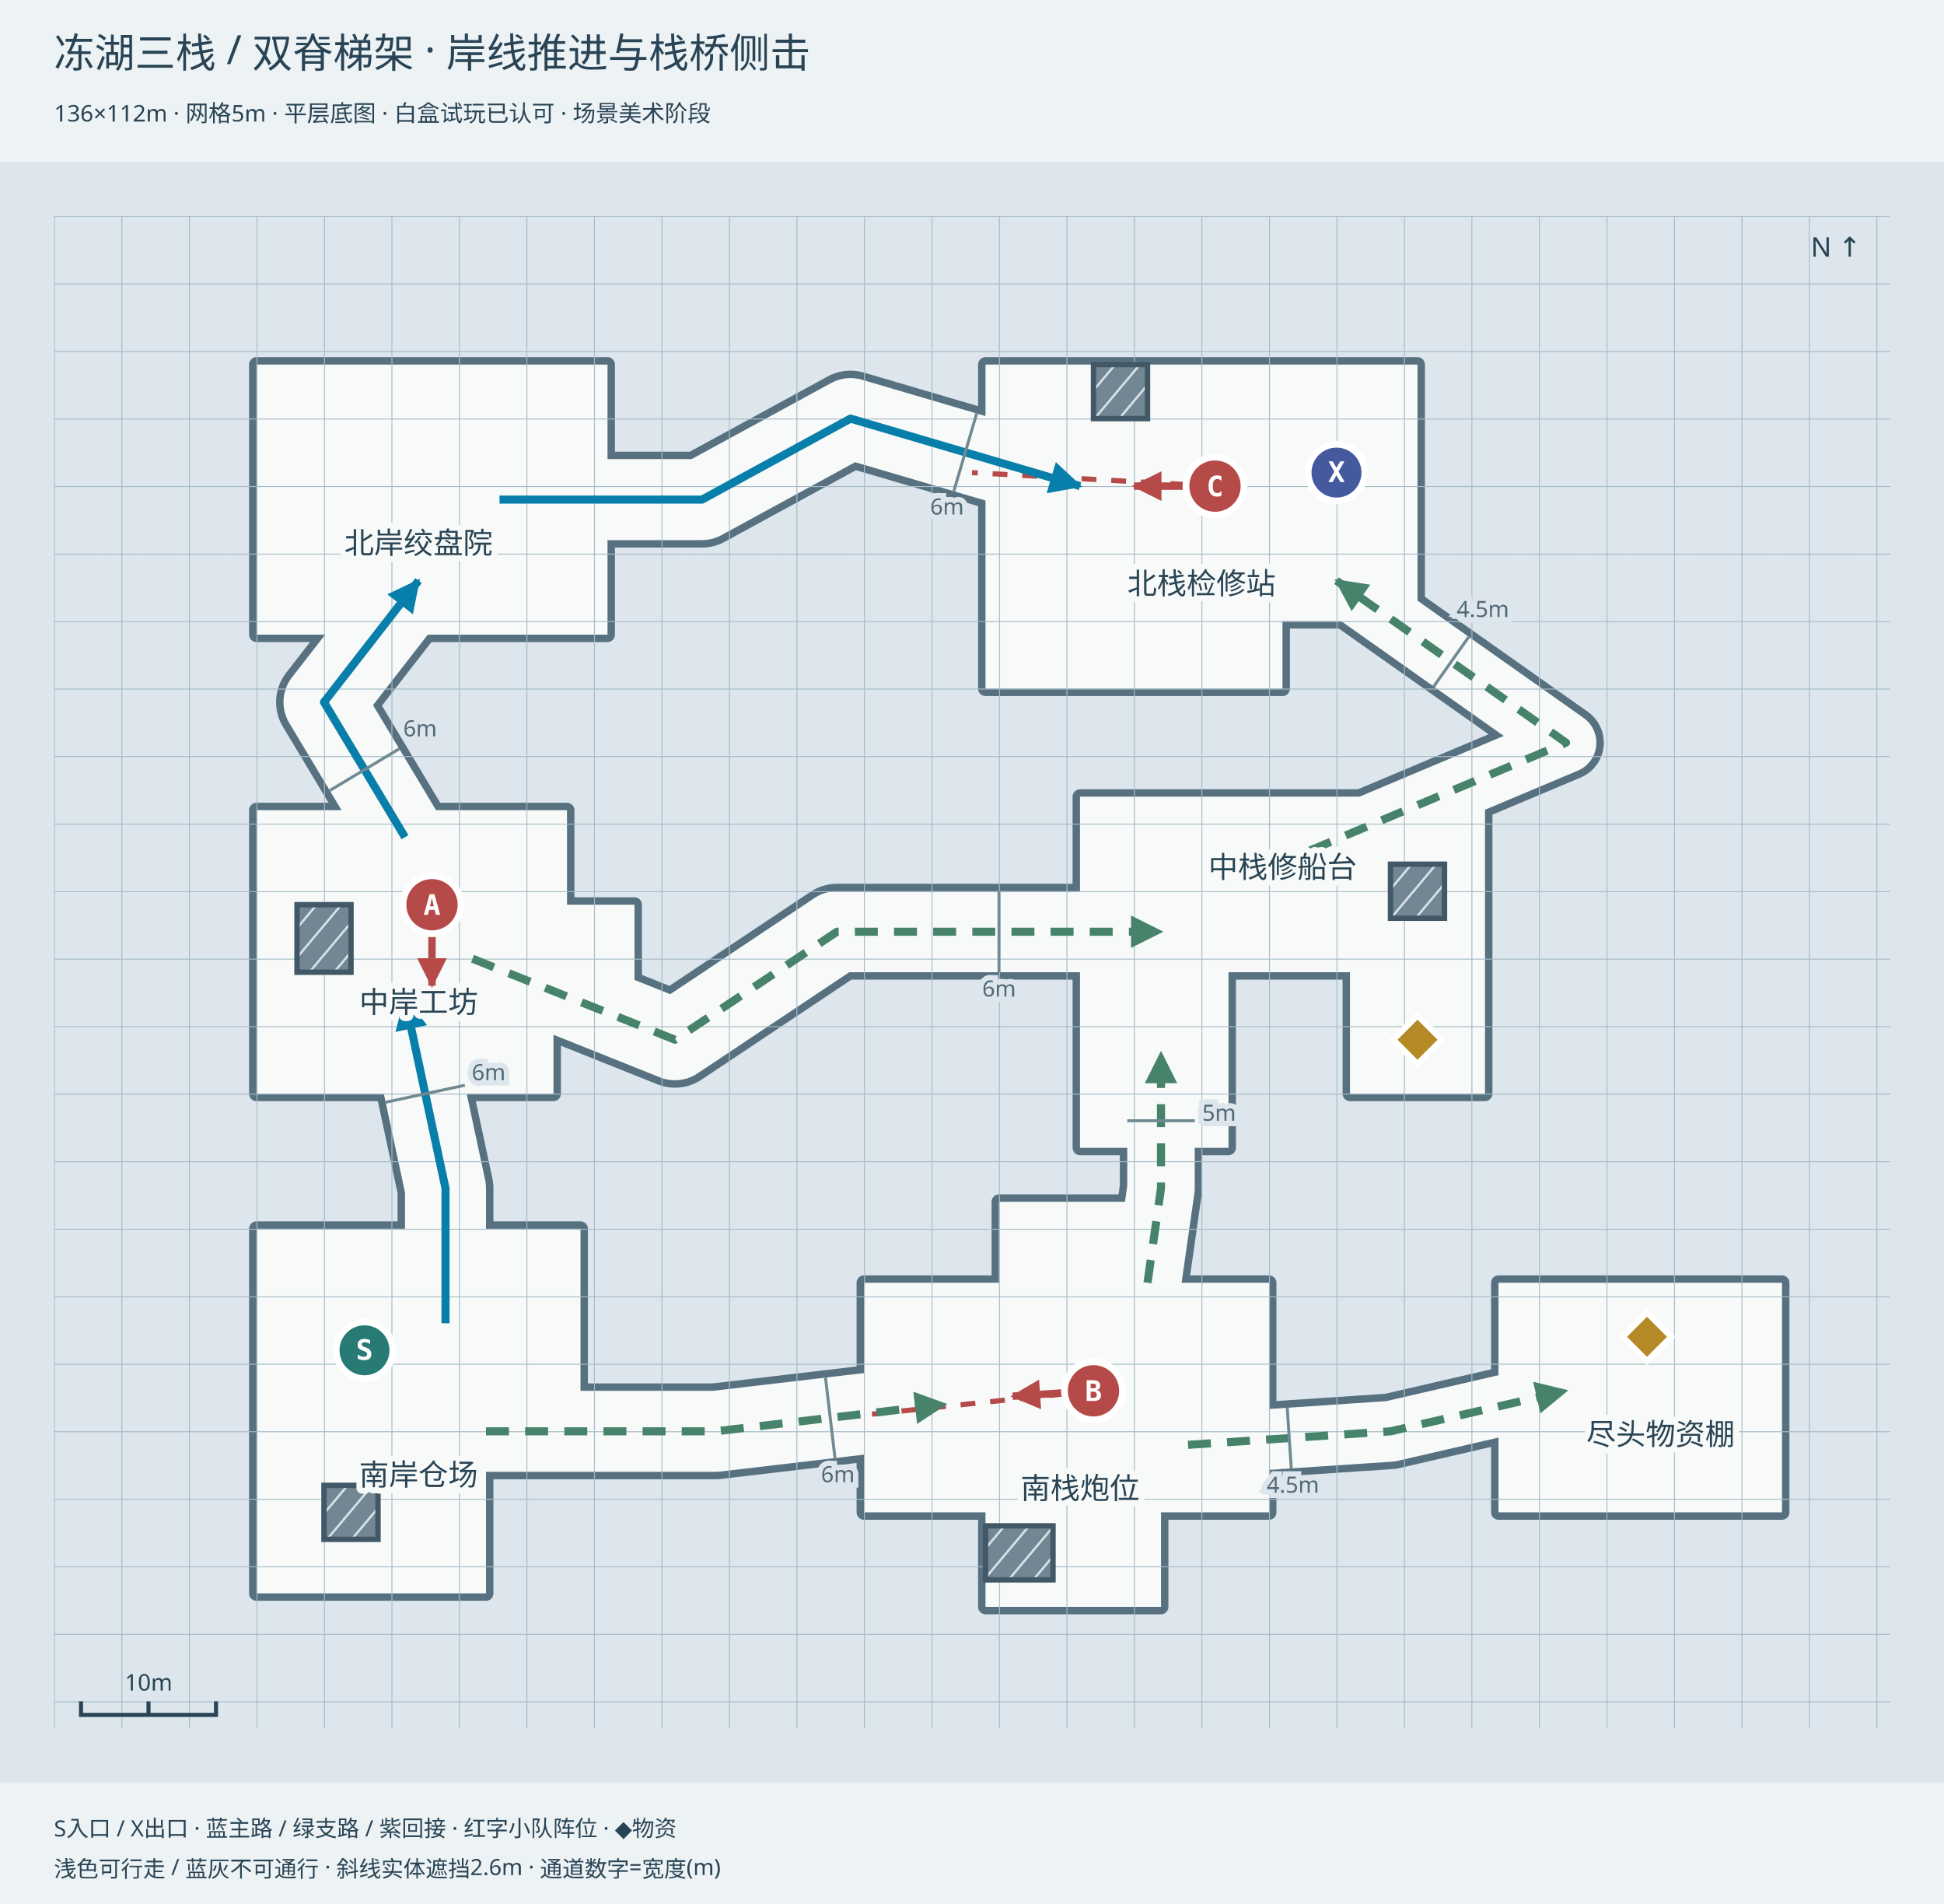
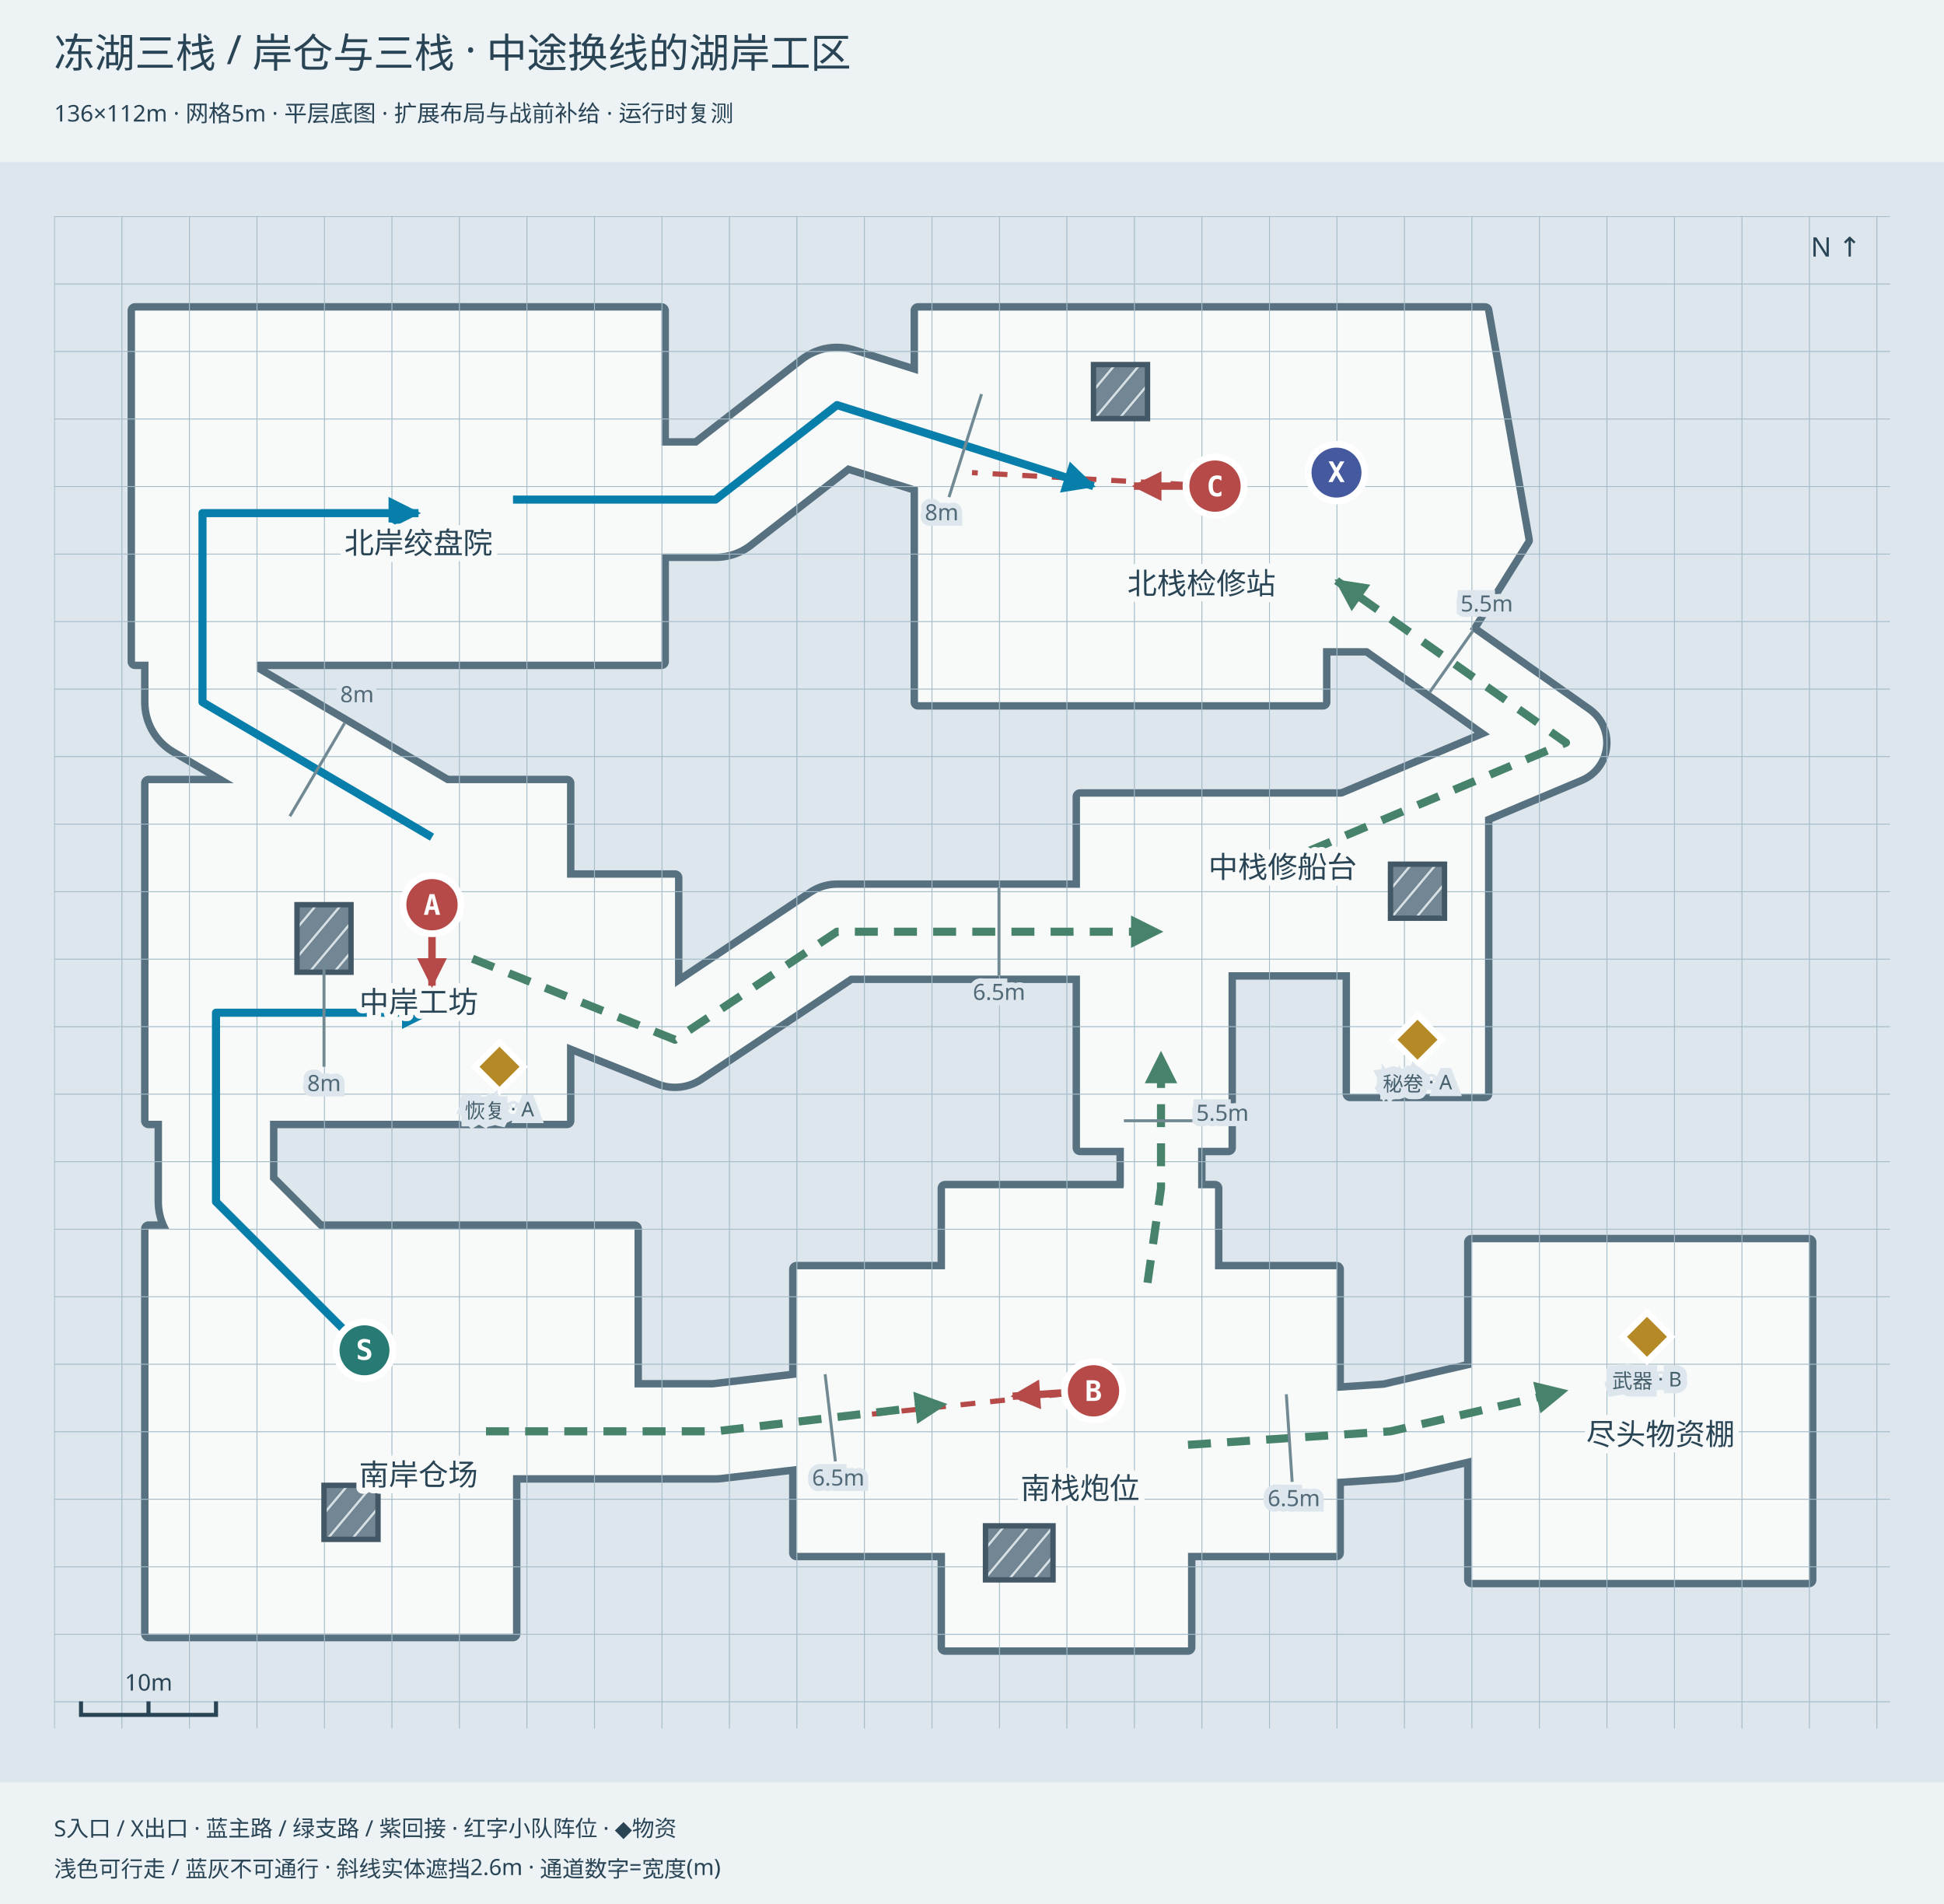
<svg xmlns="http://www.w3.org/2000/svg" viewBox="0 0 144 141" role="img">
  <rect width="144" height="141" fill="#edf2f5" />
-   <text style="text-anchor:start" x="4" y="5" font-family="Microsoft YaHei,sans-serif" font-size="3" fill="#294455">冻湖三栈 / 双脊梯架 · 岸线推进与栈桥侧击</text>
-   <text style="text-anchor:start" x="4" y="9" font-family="Microsoft YaHei,sans-serif" font-size="1.7" fill="#526978">136×112m · 网格5m · 平层底图 · 白盒试玩已认可 · 场景美术阶段</text>
+   <text style="text-anchor:start" x="4" y="5" font-family="Microsoft YaHei,sans-serif" font-size="3" fill="#294455">冻湖三栈 / 岸仓与三栈 · 中途换线的湖岸工区</text>
+   <text style="text-anchor:start" x="4" y="9" font-family="Microsoft YaHei,sans-serif" font-size="1.7" fill="#526978">136×112m · 网格5m · 平层底图 · 扩展布局与战前补给 · 运行时复测</text>
  <g transform="translate(0 12)">
    <defs>
      <pattern id="frost-3-grid" width="5" height="5" patternUnits="userSpaceOnUse">
        <path d="M5 0H0V5" fill="none" stroke="#a5bbc8" stroke-width=".13" />
      </pattern>
      <pattern id="frost-3-hatch" width="1.4" height="1.4" patternUnits="userSpaceOnUse" patternTransform="rotate(40)">
        <rect width="1.4" height="1.4" fill="#738693" />
        <path d="M0 0V1.4" stroke="#d1dce1" stroke-width=".35" />
      </pattern>
      <marker id="frost-3-main" markerWidth="4" markerHeight="4" refX="3.7" refY="2" orient="auto" markerUnits="strokeWidth">
        <path d="M0 0L4 2 0 4" fill="#087eaa" />
      </marker>
      <marker id="frost-3-optional" markerWidth="4" markerHeight="4" refX="3.7" refY="2" orient="auto" markerUnits="strokeWidth">
        <path d="M0 0L4 2 0 4" fill="#47836b" />
      </marker>
      <marker id="frost-3-return" markerWidth="4" markerHeight="4" refX="3.7" refY="2" orient="auto" markerUnits="strokeWidth">
        <path d="M0 0L4 2 0 4" fill="#825d98" />
      </marker>
      <marker id="frost-3-threat" markerWidth="4" markerHeight="4" refX="3.7" refY="2" orient="auto" markerUnits="strokeWidth">
        <path d="M0 0L4 2 0 4" fill="#b54a48" />
      </marker>
    </defs>
    <style>text{font-family:'Microsoft YaHei','PingFang SC',sans-serif;fill:#294455;text-anchor:middle;pointer-events:none}.room-label{paint-order:stroke;stroke:#f7faf8;stroke-width:.9;stroke-linejoin:round}.dim{fill:#526978;paint-order:stroke;stroke:#dce6ec;stroke-width:.8}.portal{fill:white;font-family:Consolas,monospace;font-weight:bold}.note{fill:#465f6c;paint-order:stroke;stroke:#dce6ec;stroke-width:1}</style>
    <rect width="144" height="120" fill="#dce6ec" />
    <g transform="translate(4 4)">
-       <polyline points="29,82 29,72 26,58" fill="none" stroke="#587180" stroke-width="7.1" stroke-linecap="round" stroke-linejoin="round" />
-       <polyline points="26,46 20,36 27,27" fill="none" stroke="#587180" stroke-width="7.1" stroke-linecap="round" stroke-linejoin="round" />
-       <polyline points="33,21 48,21 59,15 76,20" fill="none" stroke="#587180" stroke-width="7.1" stroke-linecap="round" stroke-linejoin="round" />
-       <polyline points="32,90 49,90 66,88" fill="none" stroke="#587180" stroke-width="7.1" stroke-linecap="round" stroke-linejoin="round" />
-       <polyline points="81,79 82,72 82,62" fill="none" stroke="#587180" stroke-width="6.1" stroke-linecap="round" stroke-linejoin="round" />
-       <polyline points="93,47 112,39 95,27" fill="none" stroke="#587180" stroke-width="5.6" stroke-linecap="round" stroke-linejoin="round" />
-       <polyline points="31,55 46,61 58,53 82,53" fill="none" stroke="#587180" stroke-width="7.1" stroke-linecap="round" stroke-linejoin="round" />
-       <polyline points="84,91 99,90 112,87" fill="none" stroke="#587180" stroke-width="5.6" stroke-linecap="round" stroke-linejoin="round" />
-       <polygon points="15,75 39,75 39,90 32,90 32,102 15,102" fill="#587180" stroke="#587180" stroke-width="1.1" stroke-linejoin="round" />
-       <polygon points="15,44 38,44 38,51 43,51 43,59 37,59 37,65 15,65" fill="#587180" stroke="#587180" stroke-width="1.1" stroke-linejoin="round" />
-       <polygon points="15,11 41,11 41,31 15,31" fill="#587180" stroke="#587180" stroke-width="1.1" stroke-linejoin="round" />
-       <polygon points="60,79 70,79 70,73 83,73 83,79 90,79 90,96 82,96 82,103 69,103 69,96 60,96" fill="#587180" stroke="#587180" stroke-width="1.1" stroke-linejoin="round" />
+       <polyline points="23,84 12,73 12,59 28,59" fill="none" stroke="#587180" stroke-width="9.1" stroke-linecap="round" stroke-linejoin="round" />
+       <polyline points="28,46 11,36 11,22 27,22" fill="none" stroke="#587180" stroke-width="9.1" stroke-linecap="round" stroke-linejoin="round" />
+       <polyline points="34,21 49,21 58,14 77,20" fill="none" stroke="#587180" stroke-width="9.1" stroke-linecap="round" stroke-linejoin="round" />
+       <polyline points="32,90 49,90 66,88" fill="none" stroke="#587180" stroke-width="7.6" stroke-linecap="round" stroke-linejoin="round" />
+       <polyline points="81,79 82,72 82,62" fill="none" stroke="#587180" stroke-width="6.6" stroke-linecap="round" stroke-linejoin="round" />
+       <polyline points="93,47 112,39 95,27" fill="none" stroke="#587180" stroke-width="6.6" stroke-linecap="round" stroke-linejoin="round" />
+       <polyline points="31,55 46,61 58,53 82,53" fill="none" stroke="#587180" stroke-width="7.6" stroke-linecap="round" stroke-linejoin="round" />
+       <polyline points="84,91 99,90 112,87" fill="none" stroke="#587180" stroke-width="7.6" stroke-linecap="round" stroke-linejoin="round" />
+       <polygon points="7,75 43,75 43,92 34,92 34,105 7,105" fill="#587180" stroke="#587180" stroke-width="1.1" stroke-linejoin="round" />
+       <polygon points="7,42 38,42 38,49 46,49 46,61 38,61 38,67 7,67" fill="#587180" stroke="#587180" stroke-width="1.1" stroke-linejoin="round" />
+       <polygon points="6,7 45,7 45,33 6,33" fill="#587180" stroke="#587180" stroke-width="1.1" stroke-linejoin="round" />
+       <polygon points="55,78 66,78 66,72 86,72 86,78 95,78 95,99 84,99 84,106 66,106 66,99 55,99" fill="#587180" stroke="#587180" stroke-width="1.1" stroke-linejoin="round" />
      <polygon points="76,43 106,43 106,65 96,65 96,56 87,56 87,69 76,69" fill="#587180" stroke="#587180" stroke-width="1.1" stroke-linejoin="round" />
-       <polygon points="69,11 101,11 101,30 91,30 91,35 69,35" fill="#587180" stroke="#587180" stroke-width="1.1" stroke-linejoin="round" />
-       <polygon points="107,79 128,79 128,96 107,96" fill="#587180" stroke="#587180" stroke-width="1.1" stroke-linejoin="round" />
-       <polyline points="29,82 29,72 26,58" fill="none" stroke="#f7faf8" stroke-width="6" stroke-linecap="round" stroke-linejoin="round" />
-       <polyline points="26,46 20,36 27,27" fill="none" stroke="#f7faf8" stroke-width="6" stroke-linecap="round" stroke-linejoin="round" />
-       <polyline points="33,21 48,21 59,15 76,20" fill="none" stroke="#f7faf8" stroke-width="6" stroke-linecap="round" stroke-linejoin="round" />
-       <polyline points="32,90 49,90 66,88" fill="none" stroke="#f7faf8" stroke-width="6" stroke-linecap="round" stroke-linejoin="round" />
-       <polyline points="81,79 82,72 82,62" fill="none" stroke="#f7faf8" stroke-width="5" stroke-linecap="round" stroke-linejoin="round" />
-       <polyline points="93,47 112,39 95,27" fill="none" stroke="#f7faf8" stroke-width="4.5" stroke-linecap="round" stroke-linejoin="round" />
-       <polyline points="31,55 46,61 58,53 82,53" fill="none" stroke="#f7faf8" stroke-width="6" stroke-linecap="round" stroke-linejoin="round" />
-       <polyline points="84,91 99,90 112,87" fill="none" stroke="#f7faf8" stroke-width="4.5" stroke-linecap="round" stroke-linejoin="round" />
-       <polygon points="15,75 39,75 39,90 32,90 32,102 15,102" fill="#f7faf8" stroke="none" stroke-width="0" stroke-linejoin="round" />
-       <polygon points="15,44 38,44 38,51 43,51 43,59 37,59 37,65 15,65" fill="#f7faf8" stroke="none" stroke-width="0" stroke-linejoin="round" />
-       <polygon points="15,11 41,11 41,31 15,31" fill="#f7faf8" stroke="none" stroke-width="0" stroke-linejoin="round" />
-       <polygon points="60,79 70,79 70,73 83,73 83,79 90,79 90,96 82,96 82,103 69,103 69,96 60,96" fill="#f7faf8" stroke="none" stroke-width="0" stroke-linejoin="round" />
+       <polygon points="64,7 106,7 109,24 104,32 94,32 94,36 64,36" fill="#587180" stroke="#587180" stroke-width="1.1" stroke-linejoin="round" />
+       <polygon points="105,76 130,76 130,101 105,101" fill="#587180" stroke="#587180" stroke-width="1.1" stroke-linejoin="round" />
+       <polyline points="23,84 12,73 12,59 28,59" fill="none" stroke="#f7faf8" stroke-width="8" stroke-linecap="round" stroke-linejoin="round" />
+       <polyline points="28,46 11,36 11,22 27,22" fill="none" stroke="#f7faf8" stroke-width="8" stroke-linecap="round" stroke-linejoin="round" />
+       <polyline points="34,21 49,21 58,14 77,20" fill="none" stroke="#f7faf8" stroke-width="8" stroke-linecap="round" stroke-linejoin="round" />
+       <polyline points="32,90 49,90 66,88" fill="none" stroke="#f7faf8" stroke-width="6.5" stroke-linecap="round" stroke-linejoin="round" />
+       <polyline points="81,79 82,72 82,62" fill="none" stroke="#f7faf8" stroke-width="5.5" stroke-linecap="round" stroke-linejoin="round" />
+       <polyline points="93,47 112,39 95,27" fill="none" stroke="#f7faf8" stroke-width="5.5" stroke-linecap="round" stroke-linejoin="round" />
+       <polyline points="31,55 46,61 58,53 82,53" fill="none" stroke="#f7faf8" stroke-width="6.5" stroke-linecap="round" stroke-linejoin="round" />
+       <polyline points="84,91 99,90 112,87" fill="none" stroke="#f7faf8" stroke-width="6.5" stroke-linecap="round" stroke-linejoin="round" />
+       <polygon points="7,75 43,75 43,92 34,92 34,105 7,105" fill="#f7faf8" stroke="none" stroke-width="0" stroke-linejoin="round" />
+       <polygon points="7,42 38,42 38,49 46,49 46,61 38,61 38,67 7,67" fill="#f7faf8" stroke="none" stroke-width="0" stroke-linejoin="round" />
+       <polygon points="6,7 45,7 45,33 6,33" fill="#f7faf8" stroke="none" stroke-width="0" stroke-linejoin="round" />
+       <polygon points="55,78 66,78 66,72 86,72 86,78 95,78 95,99 84,99 84,106 66,106 66,99 55,99" fill="#f7faf8" stroke="none" stroke-width="0" stroke-linejoin="round" />
      <polygon points="76,43 106,43 106,65 96,65 96,56 87,56 87,69 76,69" fill="#f7faf8" stroke="none" stroke-width="0" stroke-linejoin="round" />
-       <polygon points="69,11 101,11 101,30 91,30 91,35 69,35" fill="#f7faf8" stroke="none" stroke-width="0" stroke-linejoin="round" />
-       <polygon points="107,79 128,79 128,96 107,96" fill="#f7faf8" stroke="none" stroke-width="0" stroke-linejoin="round" />
+       <polygon points="64,7 106,7 109,24 104,32 94,32 94,36 64,36" fill="#f7faf8" stroke="none" stroke-width="0" stroke-linejoin="round" />
+       <polygon points="105,76 130,76 130,101 105,101" fill="#f7faf8" stroke="none" stroke-width="0" stroke-linejoin="round" />
      <rect width="136" height="112" fill="url(#frost-3-grid)" />
      <polygon points="20,94 24,94 24,98 20,98" fill="url(#frost-3-hatch)" stroke="#435867" stroke-width=".4" />
      <polygon points="18,51 22,51 22,56 18,56" fill="url(#frost-3-hatch)" stroke="#435867" stroke-width=".4" />
      <polygon points="69,97 74,97 74,101 69,101" fill="url(#frost-3-hatch)" stroke="#435867" stroke-width=".4" />
      <polygon points="99,48 103,48 103,52 99,52" fill="url(#frost-3-hatch)" stroke="#435867" stroke-width=".4" />
      <polygon points="77,11 81,11 81,15 77,15" fill="url(#frost-3-hatch)" stroke="#435867" stroke-width=".4" />
      <g data-layer="sightlines">
        <g>
          <line x1="77" y1="87" x2="58" y2="89" stroke="#b54a48" stroke-width=".38" stroke-dasharray="1.1 1.1" />
        </g>
        <g>
          <line x1="86" y1="20" x2="68" y2="19" stroke="#b54a48" stroke-width=".38" stroke-dasharray="1.1 1.1" />
        </g>
      </g>
      <g data-layer="routes">
-         <polyline points="29,82 29,72 26,58" fill="none" stroke="#087eaa" stroke-width="0.6" stroke-dasharray="none" stroke-linejoin="round" marker-end="url(#frost-3-main)" />
-         <polyline points="26,46 20,36 27,27" fill="none" stroke="#087eaa" stroke-width="0.6" stroke-dasharray="none" stroke-linejoin="round" marker-end="url(#frost-3-main)" />
-         <polyline points="33,21 48,21 59,15 76,20" fill="none" stroke="#087eaa" stroke-width="0.6" stroke-dasharray="none" stroke-linejoin="round" marker-end="url(#frost-3-main)" />
+         <polyline points="23,84 12,73 12,59 28,59" fill="none" stroke="#087eaa" stroke-width="0.6" stroke-dasharray="none" stroke-linejoin="round" marker-end="url(#frost-3-main)" />
+         <polyline points="28,46 11,36 11,22 27,22" fill="none" stroke="#087eaa" stroke-width="0.6" stroke-dasharray="none" stroke-linejoin="round" marker-end="url(#frost-3-main)" />
+         <polyline points="34,21 49,21 58,14 77,20" fill="none" stroke="#087eaa" stroke-width="0.6" stroke-dasharray="none" stroke-linejoin="round" marker-end="url(#frost-3-main)" />
        <polyline points="32,90 49,90 66,88" fill="none" stroke="#47836b" stroke-width="0.6" stroke-dasharray="1.7 1.2" stroke-linejoin="round" marker-end="url(#frost-3-optional)" />
        <polyline points="81,79 82,72 82,62" fill="none" stroke="#47836b" stroke-width="0.6" stroke-dasharray="1.7 1.2" stroke-linejoin="round" marker-end="url(#frost-3-optional)" />
        <polyline points="93,47 112,39 95,27" fill="none" stroke="#47836b" stroke-width="0.6" stroke-dasharray="1.7 1.2" stroke-linejoin="round" marker-end="url(#frost-3-optional)" />
        <polyline points="31,55 46,61 58,53 82,53" fill="none" stroke="#47836b" stroke-width="0.6" stroke-dasharray="1.7 1.2" stroke-linejoin="round" marker-end="url(#frost-3-optional)" />
        <polyline points="84,91 99,90 112,87" fill="none" stroke="#47836b" stroke-width="0.6" stroke-dasharray="1.7 1.2" stroke-linejoin="round" marker-end="url(#frost-3-optional)" />
      </g>
      <g data-layer="dimensions">
        <g>
-           <line x1="24.567" y1="65.629" x2="30.433" y2="64.371" stroke="#718993" stroke-width=".22" />
-           <text x="32.193" y="63.994" class="dim" font-size="1.65">6m</text>
+           <line x1="20" y1="55" x2="20" y2="63" stroke="#718993" stroke-width=".22" />
+           <text x="20" y="64.8" class="dim" font-size="1.65">8m</text>
        </g>
        <g>
-           <line x1="20.428" y1="42.543" x2="25.572" y2="39.457" stroke="#718993" stroke-width=".22" />
-           <text x="27.116" y="38.53" class="dim" font-size="1.65">6m</text>
+           <line x1="17.472" y1="44.448" x2="21.528" y2="37.552" stroke="#718993" stroke-width=".22" />
+           <text x="22.441" y="36.001" class="dim" font-size="1.65">8m</text>
        </g>
        <g>
-           <line x1="68.346" y1="14.622" x2="66.654" y2="20.378" stroke="#718993" stroke-width=".22" />
-           <text x="66.146" y="22.105" class="dim" font-size="1.65">6m</text>
+           <line x1="68.705" y1="13.186" x2="66.295" y2="20.814" stroke="#718993" stroke-width=".22" />
+           <text x="65.753" y="22.531" class="dim" font-size="1.65">8m</text>
        </g>
        <g>
-           <line x1="57.149" y1="86.021" x2="57.851" y2="91.979" stroke="#718993" stroke-width=".22" />
-           <text x="58.061" y="93.767" class="dim" font-size="1.65">6m</text>
+           <line x1="57.12" y1="85.772" x2="57.88" y2="92.228" stroke="#718993" stroke-width=".22" />
+           <text x="58.09" y="94.015" class="dim" font-size="1.65">6.5m</text>
        </g>
        <g>
-           <line x1="79.5" y1="67" x2="84.5" y2="67" stroke="#718993" stroke-width=".22" />
-           <text x="86.3" y="67" class="dim" font-size="1.65">5m</text>
+           <line x1="79.25" y1="67" x2="84.75" y2="67" stroke="#718993" stroke-width=".22" />
+           <text x="86.55" y="67" class="dim" font-size="1.65">5.5m</text>
        </g>
        <g>
-           <line x1="102.202" y1="34.838" x2="104.798" y2="31.162" stroke="#718993" stroke-width=".22" />
-           <text x="105.836" y="29.691" class="dim" font-size="1.65">4.5m</text>
+           <line x1="101.914" y1="35.247" x2="105.086" y2="30.753" stroke="#718993" stroke-width=".22" />
+           <text x="106.124" y="29.283" class="dim" font-size="1.65">5.5m</text>
        </g>
        <g>
-           <line x1="70" y1="50" x2="70" y2="56" stroke="#718993" stroke-width=".22" />
-           <text x="70" y="57.8" class="dim" font-size="1.65">6m</text>
+           <line x1="70" y1="49.75" x2="70" y2="56.25" stroke="#718993" stroke-width=".22" />
+           <text x="70" y="58.05" class="dim" font-size="1.65">6.5m</text>
        </g>
        <g>
-           <line x1="91.35" y1="88.255" x2="91.65" y2="92.745" stroke="#718993" stroke-width=".22" />
-           <text x="91.769" y="94.541" class="dim" font-size="1.65">4.5m</text>
+           <line x1="91.284" y1="87.257" x2="91.716" y2="93.743" stroke="#718993" stroke-width=".22" />
+           <text x="91.836" y="95.539" class="dim" font-size="1.65">6.5m</text>
        </g>
      </g>
      <g data-layer="labels">
        <text x="27" y="94" class="room-label" font-size="2.2">南岸仓场</text>
        <text x="27" y="59" class="room-label" font-size="2.2">中岸工坊</text>
        <text x="27" y="25" class="room-label" font-size="2.2">北岸绞盘院</text>
        <text x="76" y="95" class="room-label" font-size="2.2">南栈炮位</text>
        <text x="91" y="49" class="room-label" font-size="2.2">中栈修船台</text>
        <text x="85" y="28" class="room-label" font-size="2.2">北栈检修站</text>
        <text x="119" y="91" class="room-label" font-size="2.2">尽头物资棚</text>
      </g>
      <g data-layer="encounters">
        <g>
          <line x1="28" y1="51" x2="28" y2="57" stroke="#b54a48" stroke-width=".55" marker-end="url(#frost-3-threat)" />
          <circle cx="28" cy="51" r="2.15" fill="#b54a48" stroke="#fff" stroke-width=".5" />
          <text x="28" y="51.75" class="portal" font-size="2.1">A</text>
        </g>
        <g>
          <line x1="77" y1="87" x2="71.013" y2="87.399" stroke="#b54a48" stroke-width=".55" marker-end="url(#frost-3-threat)" />
          <circle cx="77" cy="87" r="2.15" fill="#b54a48" stroke="#fff" stroke-width=".5" />
          <text x="77" y="87.75" class="portal" font-size="2.1">B</text>
        </g>
        <g>
          <line x1="86" y1="20" x2="80" y2="20" stroke="#b54a48" stroke-width=".55" marker-end="url(#frost-3-threat)" />
          <circle cx="86" cy="20" r="2.15" fill="#b54a48" stroke="#fff" stroke-width=".5" />
          <text x="86" y="20.75" class="portal" font-size="2.1">C</text>
        </g>
        <g>
          <path d="M118 81.2l1.8 1.8-1.8 1.8-1.8-1.8z" fill="#b58a26" stroke="#fff" stroke-width=".45" />
+           <text x="118" y="86.8" class="note" font-size="1.5">武器 · B</text>
        </g>
        <g>
          <path d="M101 59.2l1.8 1.8-1.8 1.8-1.8-1.8z" fill="#b58a26" stroke="#fff" stroke-width=".45" />
+           <text x="101" y="64.8" class="note" font-size="1.5">秘卷 · A</text>
+         </g>
+         <g>
+           <path d="M33 61.2l1.8 1.8-1.8 1.8-1.8-1.8z" fill="#b58a26" stroke="#fff" stroke-width=".45" />
+           <text x="33" y="66.8" class="note" font-size="1.5">恢复 · A</text>
        </g>
      </g>
      <g>
        <circle cx="23" cy="84" r="2.1" fill="#277b74" stroke="#fff" stroke-width=".5" />
        <text x="23" y="84.7" class="portal" font-size="2.1">S</text>
      </g>
      <g>
        <circle cx="95" cy="19" r="2.1" fill="#455a9e" stroke="#fff" stroke-width=".5" />
        <text x="95" y="19.7" class="portal" font-size="2.1">X</text>
      </g>
      <g transform="translate(2 111)">
        <path d="M0-1V0H10V-1M5 0V-1" stroke="#294455" stroke-width=".3" fill="none" />
        <text x="5" y="-1.8" class="" font-size="1.7">10m</text>
      </g>
      <text x="132" y="3" class="" font-size="2">N ↑</text>
    </g>
  </g>
  <text style="text-anchor:start" x="4" y="136" font-family="Microsoft YaHei,sans-serif" font-size="1.65" fill="#294455">S入口 / X出口 · 蓝主路 / 绿支路 / 紫回接 · 红字小队阵位 · ◆物资</text>
  <text style="text-anchor:start" x="4" y="139" font-family="Microsoft YaHei,sans-serif" font-size="1.65" fill="#294455">浅色可行走 / 蓝灰不可通行 · 斜线实体遮挡2.6m · 通道数字=宽度(m)</text>
</svg>
